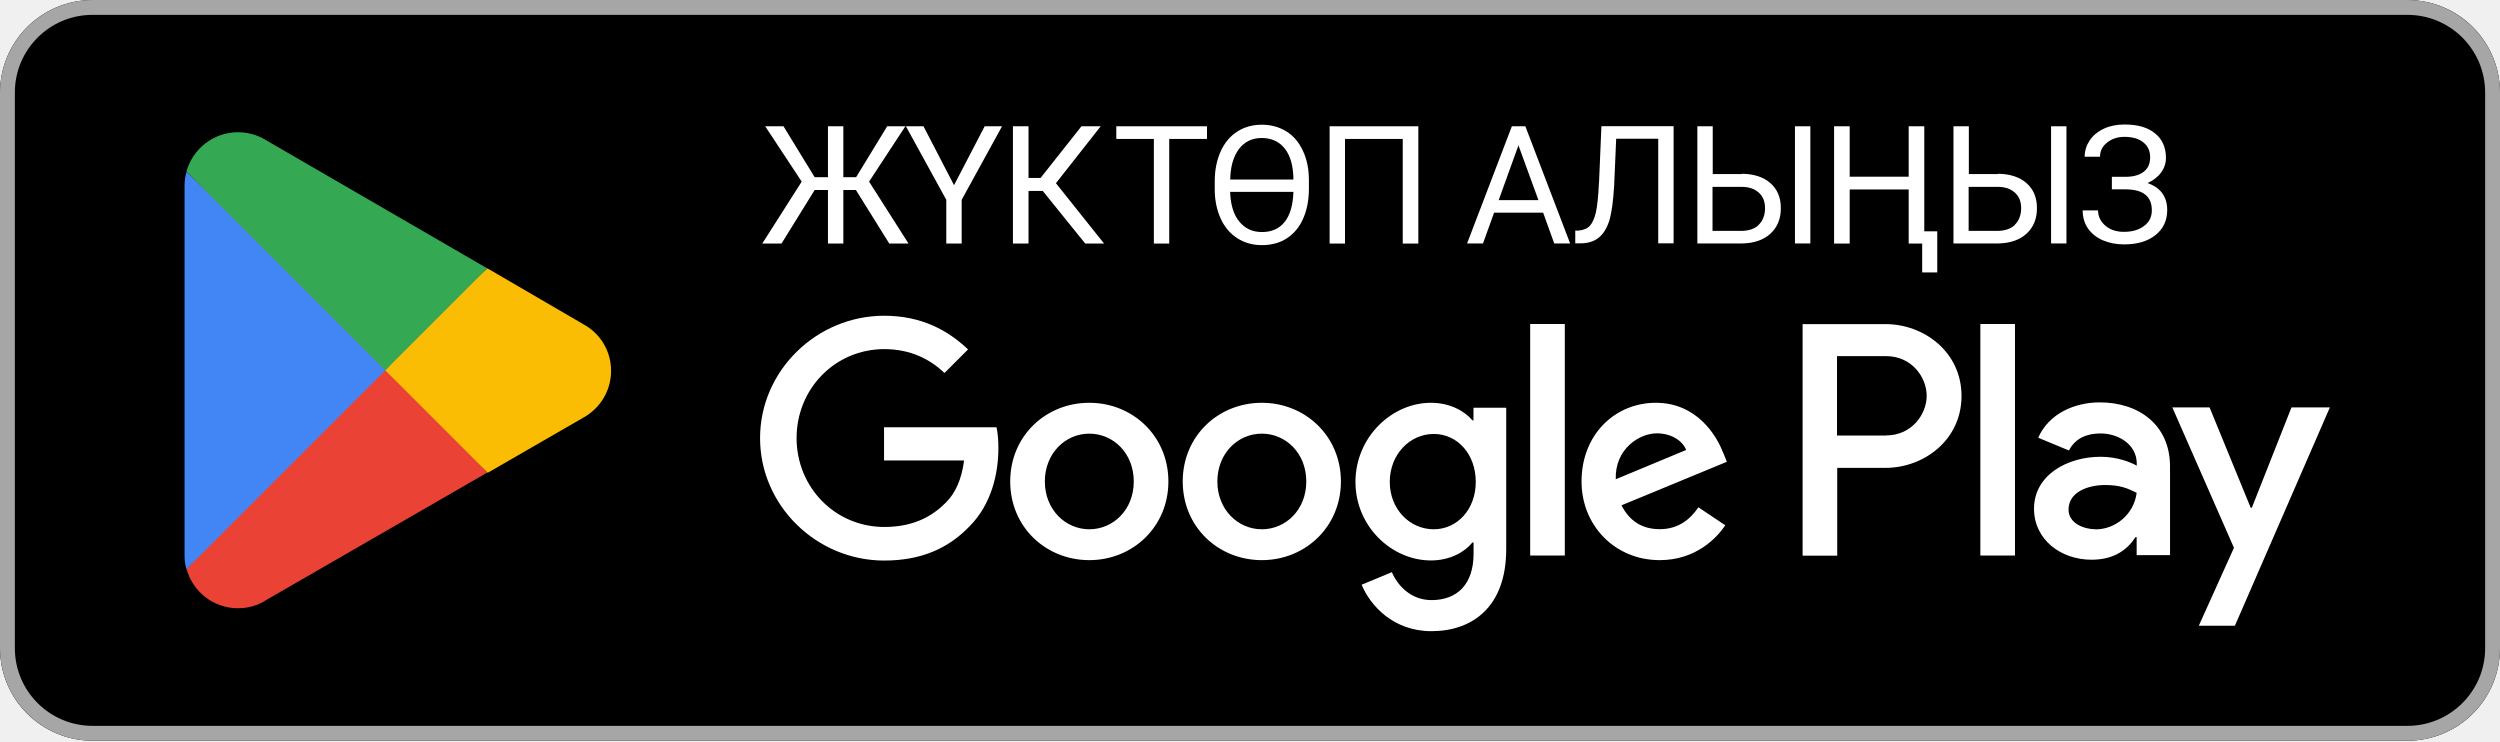
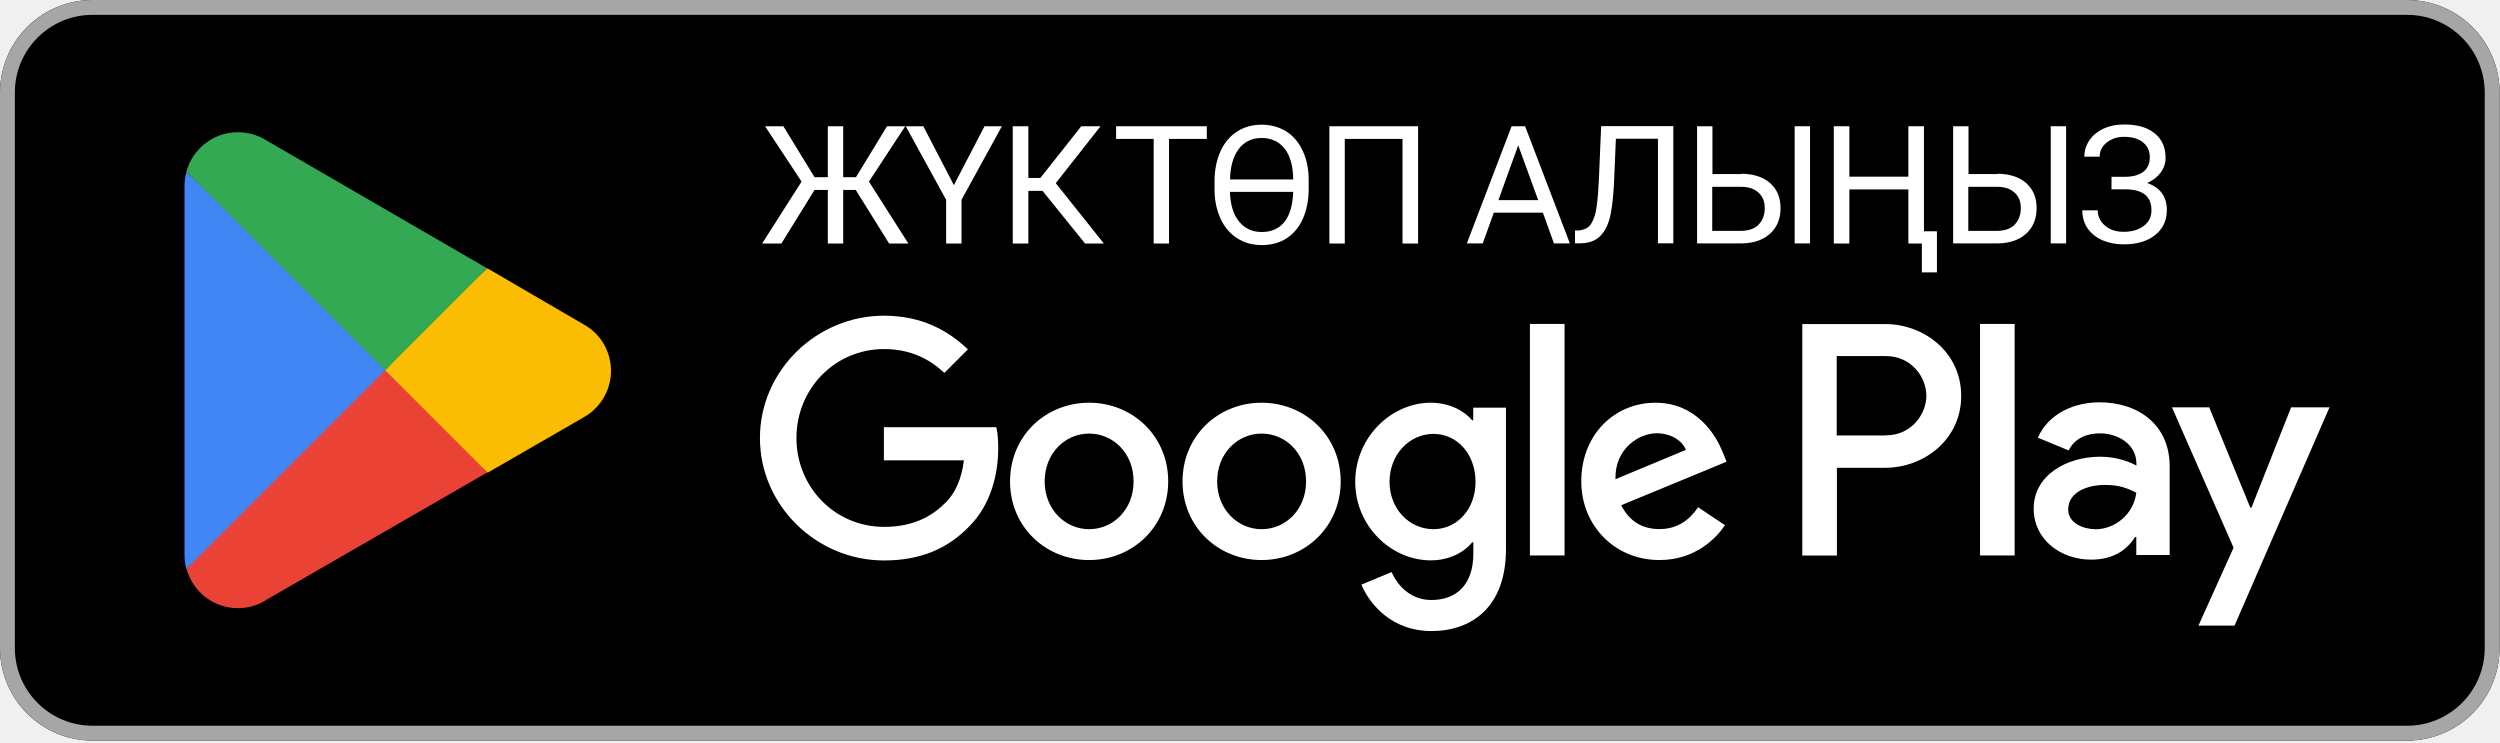
- <svg xmlns="http://www.w3.org/2000/svg" id="artwork" version="1.1" viewBox="0 0 238.96 70.87">
+ <svg xmlns="http://www.w3.org/2000/svg" id="artwork" version="1.1" viewBox="0 0 239 71">
  <defs>
    <style>
      .st0 {
        fill: #4285f4;
      }

      .st1 {
        fill: #a6a6a6;
      }

      .st2 {
        fill: #34a853;
      }

      .st3 {
        fill: #fbbc04;
      }

      .st4 {
        fill: #fff;
      }

      .st5 {
        fill: #ea4335;
      }
    </style>
  </defs>
  <g>
    <rect y="0" width="238.96" height="70.8" rx="8.85" ry="8.85" />
    <path class="st1" d="M230.11,1.42c4.11,0,7.43,3.33,7.43,7.43v53.1c0,4.11-3.33,7.43-7.43,7.43H8.85c-4.11,0-7.43-3.33-7.43-7.43V8.85C1.42,4.74,4.74,1.42,8.85,1.42h221.26M230.11,0H8.85C3.98,0,0,3.98,0,8.85v53.1c0,4.87,3.98,8.85,8.85,8.85h221.26c4.87,0,8.85-3.98,8.85-8.85V8.85C238.96,3.98,234.98,0,230.11,0h0Z" />
    <path class="st4" d="M120.61,38.5c-4.16,0-7.56,3.17-7.56,7.52s3.4,7.52,7.56,7.52,7.56-3.19,7.56-7.52-3.4-7.52-7.56-7.52ZM120.61,50.59c-2.28,0-4.25-1.88-4.25-4.57s1.96-4.57,4.25-4.57,4.25,1.86,4.25,4.57-1.96,4.57-4.25,4.57ZM104.12,38.5c-4.16,0-7.56,3.17-7.56,7.52s3.4,7.52,7.56,7.52,7.56-3.19,7.56-7.52-3.4-7.52-7.56-7.52ZM104.12,50.59c-2.28,0-4.25-1.88-4.25-4.57s1.96-4.57,4.25-4.57,4.25,1.86,4.25,4.57-1.96,4.57-4.25,4.57ZM84.5,40.82v3.19h7.65c-.23,1.81-.83,3.12-1.73,4.02-1.12,1.12-2.85,2.34-5.89,2.34-4.71,0-8.39-3.79-8.39-8.5s3.68-8.5,8.39-8.5c2.53,0,4.39.99,5.75,2.28l2.25-2.25c-1.91-1.82-4.44-3.22-8.02-3.22-6.44,0-11.86,5.24-11.86,11.7s5.42,11.7,11.86,11.7c3.49,0,6.11-1.13,8.16-3.27,2.11-2.11,2.76-5.08,2.76-7.47,0-.74-.05-1.43-.18-2h-10.74v-.02ZM164.71,43.3c-.62-1.68-2.53-4.8-6.44-4.8s-7.1,3.04-7.1,7.52c0,4.21,3.19,7.52,7.47,7.52,3.45,0,5.45-2.11,6.27-3.33l-2.57-1.72c-.85,1.26-2.02,2.09-3.7,2.09s-2.89-.78-3.65-2.28l10.07-4.16-.34-.85h-.02ZM154.44,45.81c-.09-2.9,2.25-4.39,3.93-4.39,1.31,0,2.43.65,2.8,1.59,0,0-6.73,2.8-6.73,2.8ZM146.26,53.1h3.31v-22.13h-3.31v22.13ZM140.85,40.18h-.11c-.74-.89-2.16-1.68-3.96-1.68-3.77,0-7.22,3.31-7.22,7.56s3.45,7.51,7.22,7.51c1.81,0,3.22-.8,3.96-1.72h.11v1.08c0,2.89-1.54,4.43-4.02,4.43-2.02,0-3.27-1.45-3.79-2.67l-2.89,1.2c.83,2,3.03,4.44,6.67,4.44,3.88,0,7.15-2.28,7.15-7.84v-13.52h-3.13s0,1.22,0,1.22ZM137.04,50.59c-2.28,0-4.2-1.91-4.2-4.53s1.91-4.58,4.2-4.58,4.02,1.95,4.02,4.58-1.77,4.53-4.02,4.53ZM180.21,30.98h-7.91v22.13h3.31v-8.39h4.62c3.66,0,7.26-2.66,7.26-6.87s-3.59-6.87-7.26-6.87h-.02ZM180.28,41.63h-4.69v-7.59h4.69c2.48,0,3.88,2.05,3.88,3.79s-1.4,3.79-3.88,3.79h0v.02ZM200.71,38.46c-2.39,0-4.87,1.06-5.89,3.38l2.94,1.22c.62-1.22,1.79-1.63,3.01-1.63,1.7,0,3.45,1.03,3.47,2.85v.23c-.6-.34-1.88-.85-3.45-.85-3.17,0-6.37,1.73-6.37,4.97,0,2.96,2.58,4.87,5.49,4.87,2.21,0,3.45-.99,4.21-2.16h.11v1.72h3.19v-8.48c0-3.93-2.94-6.12-6.73-6.12,0,0,.04,0,.04,0ZM200.3,50.59c-1.08,0-2.58-.55-2.58-1.88,0-1.7,1.88-2.35,3.5-2.35,1.45,0,2.14.32,3.01.74-.25,2.05-2.02,3.5-3.93,3.5h0v-.02ZM219.03,38.94l-3.79,9.59h-.11l-3.93-9.59h-3.56l5.89,13.42-3.36,7.45h3.45l9.08-20.87s-3.68,0-3.68,0ZM189.29,53.1h3.31v-22.13h-3.31v22.13Z" />
    <g>
      <path class="st5" d="M36.68,34.37l-18.85,20h0c.58,2.18,2.57,3.77,4.92,3.77.94,0,1.82-.25,2.58-.71l.05-.04,21.21-12.23-9.93-10.82h.02v.02Z" />
      <path class="st3" d="M55.74,30.98h0l-9.15-5.33-10.32,9.19,10.35,10.35,9.12-5.26c1.59-.87,2.67-2.55,2.67-4.48s-1.06-3.61-2.66-4.46h0l-.02-.02Z" />
      <path class="st0" d="M17.82,16.43c-.11.42-.18.85-.18,1.31v35.35c0,.46.05.89.18,1.31l19.49-19.49s-19.49-18.48-19.49-18.48Z" />
      <path class="st2" d="M36.82,35.4l9.75-9.75-21.19-12.28c-.76-.46-1.66-.73-2.64-.73-2.35,0-4.34,1.61-4.92,3.77h0l18.99,18.98h0v.02Z" />
    </g>
  </g>
  <g>
    <polygon class="st4" points="86.54 12.07 84.8 12.07 81.83 16.94 80.61 16.94 80.61 12.07 79.14 12.07 79.14 16.94 77.87 16.94 74.89 12.07 73.14 12.07 76.63 17.36 72.86 23.28 74.7 23.28 77.87 18.16 79.14 18.16 79.14 23.28 80.61 23.28 80.61 18.16 81.81 18.16 85 23.28 86.84 23.28 83.07 17.36 86.54 12.07" />
    <polygon class="st4" points="91.19 17.7 88.27 12.07 86.59 12.07 90.45 19.1 90.45 23.28 91.92 23.28 91.92 19.1 95.78 12.07 94.12 12.07 91.19 17.7" />
    <polygon class="st4" points="105.21 12.07 103.37 12.07 99.46 17.01 98.31 17.01 98.31 12.07 96.82 12.07 96.82 23.28 98.31 23.28 98.31 18.25 99.67 18.25 103.73 23.28 105.53 23.28 100.93 17.51 105.21 12.07" />
    <polygon class="st4" points="106.7 13.28 110.29 13.28 110.29 23.28 111.76 23.28 111.76 13.28 115.37 13.28 115.37 12.07 106.7 12.07 106.7 13.28" />
    <path class="st4" d="M122.97,12.57c-.67-.42-1.47-.65-2.35-.65s-1.66.21-2.35.65-1.22,1.08-1.59,1.89c-.37.83-.57,1.77-.57,2.85v.81c0,1.06.21,1.98.58,2.8.37.8.9,1.42,1.59,1.86s1.47.65,2.35.65,1.7-.21,2.37-.65,1.2-1.06,1.56-1.88.55-1.77.55-2.87v-.81c0-1.06-.19-2-.57-2.8-.37-.81-.9-1.43-1.58-1.86ZM122.81,21.19c-.51.65-1.24.99-2.18.99s-1.63-.34-2.18-1.01c-.55-.67-.83-1.63-.87-2.83h6.05c-.04,1.26-.32,2.21-.83,2.87v-.02ZM117.59,17.17c.02-1.24.3-2.21.83-2.92s1.27-1.06,2.19-1.06,1.68.35,2.21,1.03c.53.69.8,1.66.81,2.94h-6.05v.02Z" />
    <polygon class="st4" points="127.09 23.28 128.56 23.28 128.56 13.28 134.08 13.28 134.08 23.28 135.57 23.28 135.57 12.07 127.09 12.07 127.09 23.28" />
    <path class="st4" d="M144.51,12.07l-4.28,11.2h1.52l1.06-2.94h4.69l1.06,2.94h1.52l-4.28-11.2h-1.29ZM143.25,19.13l1.89-5.24,1.91,5.24s-3.81,0-3.81,0Z" />
    <path class="st4" d="M152.83,17.51c-.05,1.24-.16,2.16-.28,2.76-.14.6-.34,1.04-.58,1.31-.27.28-.62.42-1.1.46h-.3v1.22h.48c.74,0,1.33-.19,1.77-.55s.78-.9,1.01-1.65.37-1.88.46-3.36l.19-4.44h4.02v10h1.47v-11.2h-6.9l-.23,5.43v.02Z" />
    <rect class="st4" x="171.57" y="12.07" width="1.47" height="11.2" />
    <path class="st4" d="M166.49,16.64h-2.78v-4.57h-1.47v11.2h4.28c1.15-.02,2.05-.34,2.71-.94.65-.6.99-1.4.99-2.43s-.34-1.81-.99-2.39c-.65-.58-1.58-.89-2.74-.9v.02ZM168.12,21.49c-.41.39-.97.58-1.72.58h-2.71v-4.21h2.76c.73,0,1.27.19,1.68.57s.58.87.58,1.49-.21,1.19-.62,1.58h.02Z" />
    <polygon class="st4" points="183.93 12.07 182.44 12.07 182.44 16.89 176.8 16.89 176.8 12.07 175.31 12.07 175.31 23.28 176.8 23.28 176.8 18.11 182.44 18.11 182.44 23.28 183.73 23.28 183.73 26.04 185.17 26.04 185.17 22.11 183.93 22.11 183.93 12.07" />
    <rect class="st4" x="196.05" y="12.07" width="1.47" height="11.2" />
    <path class="st4" d="M190.97,16.64h-2.78v-4.57h-1.47v11.2h4.28c1.15-.02,2.05-.34,2.71-.94.65-.6.99-1.4.99-2.43s-.34-1.81-.99-2.39c-.65-.58-1.58-.89-2.74-.9v.02ZM192.6,21.49c-.41.39-.97.58-1.72.58h-2.71v-4.21h2.76c.73,0,1.27.19,1.68.57s.58.87.58,1.49-.21,1.19-.62,1.58h.02Z" />
    <path class="st4" d="M205.22,17.52c.57-.25,1.01-.58,1.33-1.01s.48-.9.48-1.42c0-.99-.35-1.79-1.04-2.34-.69-.57-1.66-.85-2.92-.85-.71,0-1.36.12-1.95.39s-1.04.64-1.36,1.1c-.32.48-.5,1.01-.5,1.59h1.47c0-.53.21-.99.67-1.35.44-.35.99-.55,1.65-.55.78,0,1.4.18,1.82.53.44.35.65.83.65,1.42s-.19,1.04-.58,1.36-.96.5-1.7.51h-1.38v1.2h1.38c1.63.02,2.44.69,2.44,2,0,.62-.23,1.12-.73,1.49-.48.37-1.12.57-1.93.57-.73,0-1.31-.19-1.77-.58s-.71-.89-.71-1.47h-1.47c0,.67.18,1.26.51,1.73s.81.87,1.42,1.13,1.27.39,2.04.39c1.26,0,2.25-.3,2.99-.89s1.12-1.38,1.12-2.39c0-1.31-.65-2.18-1.98-2.62l.05.04Z" />
  </g>
</svg>
